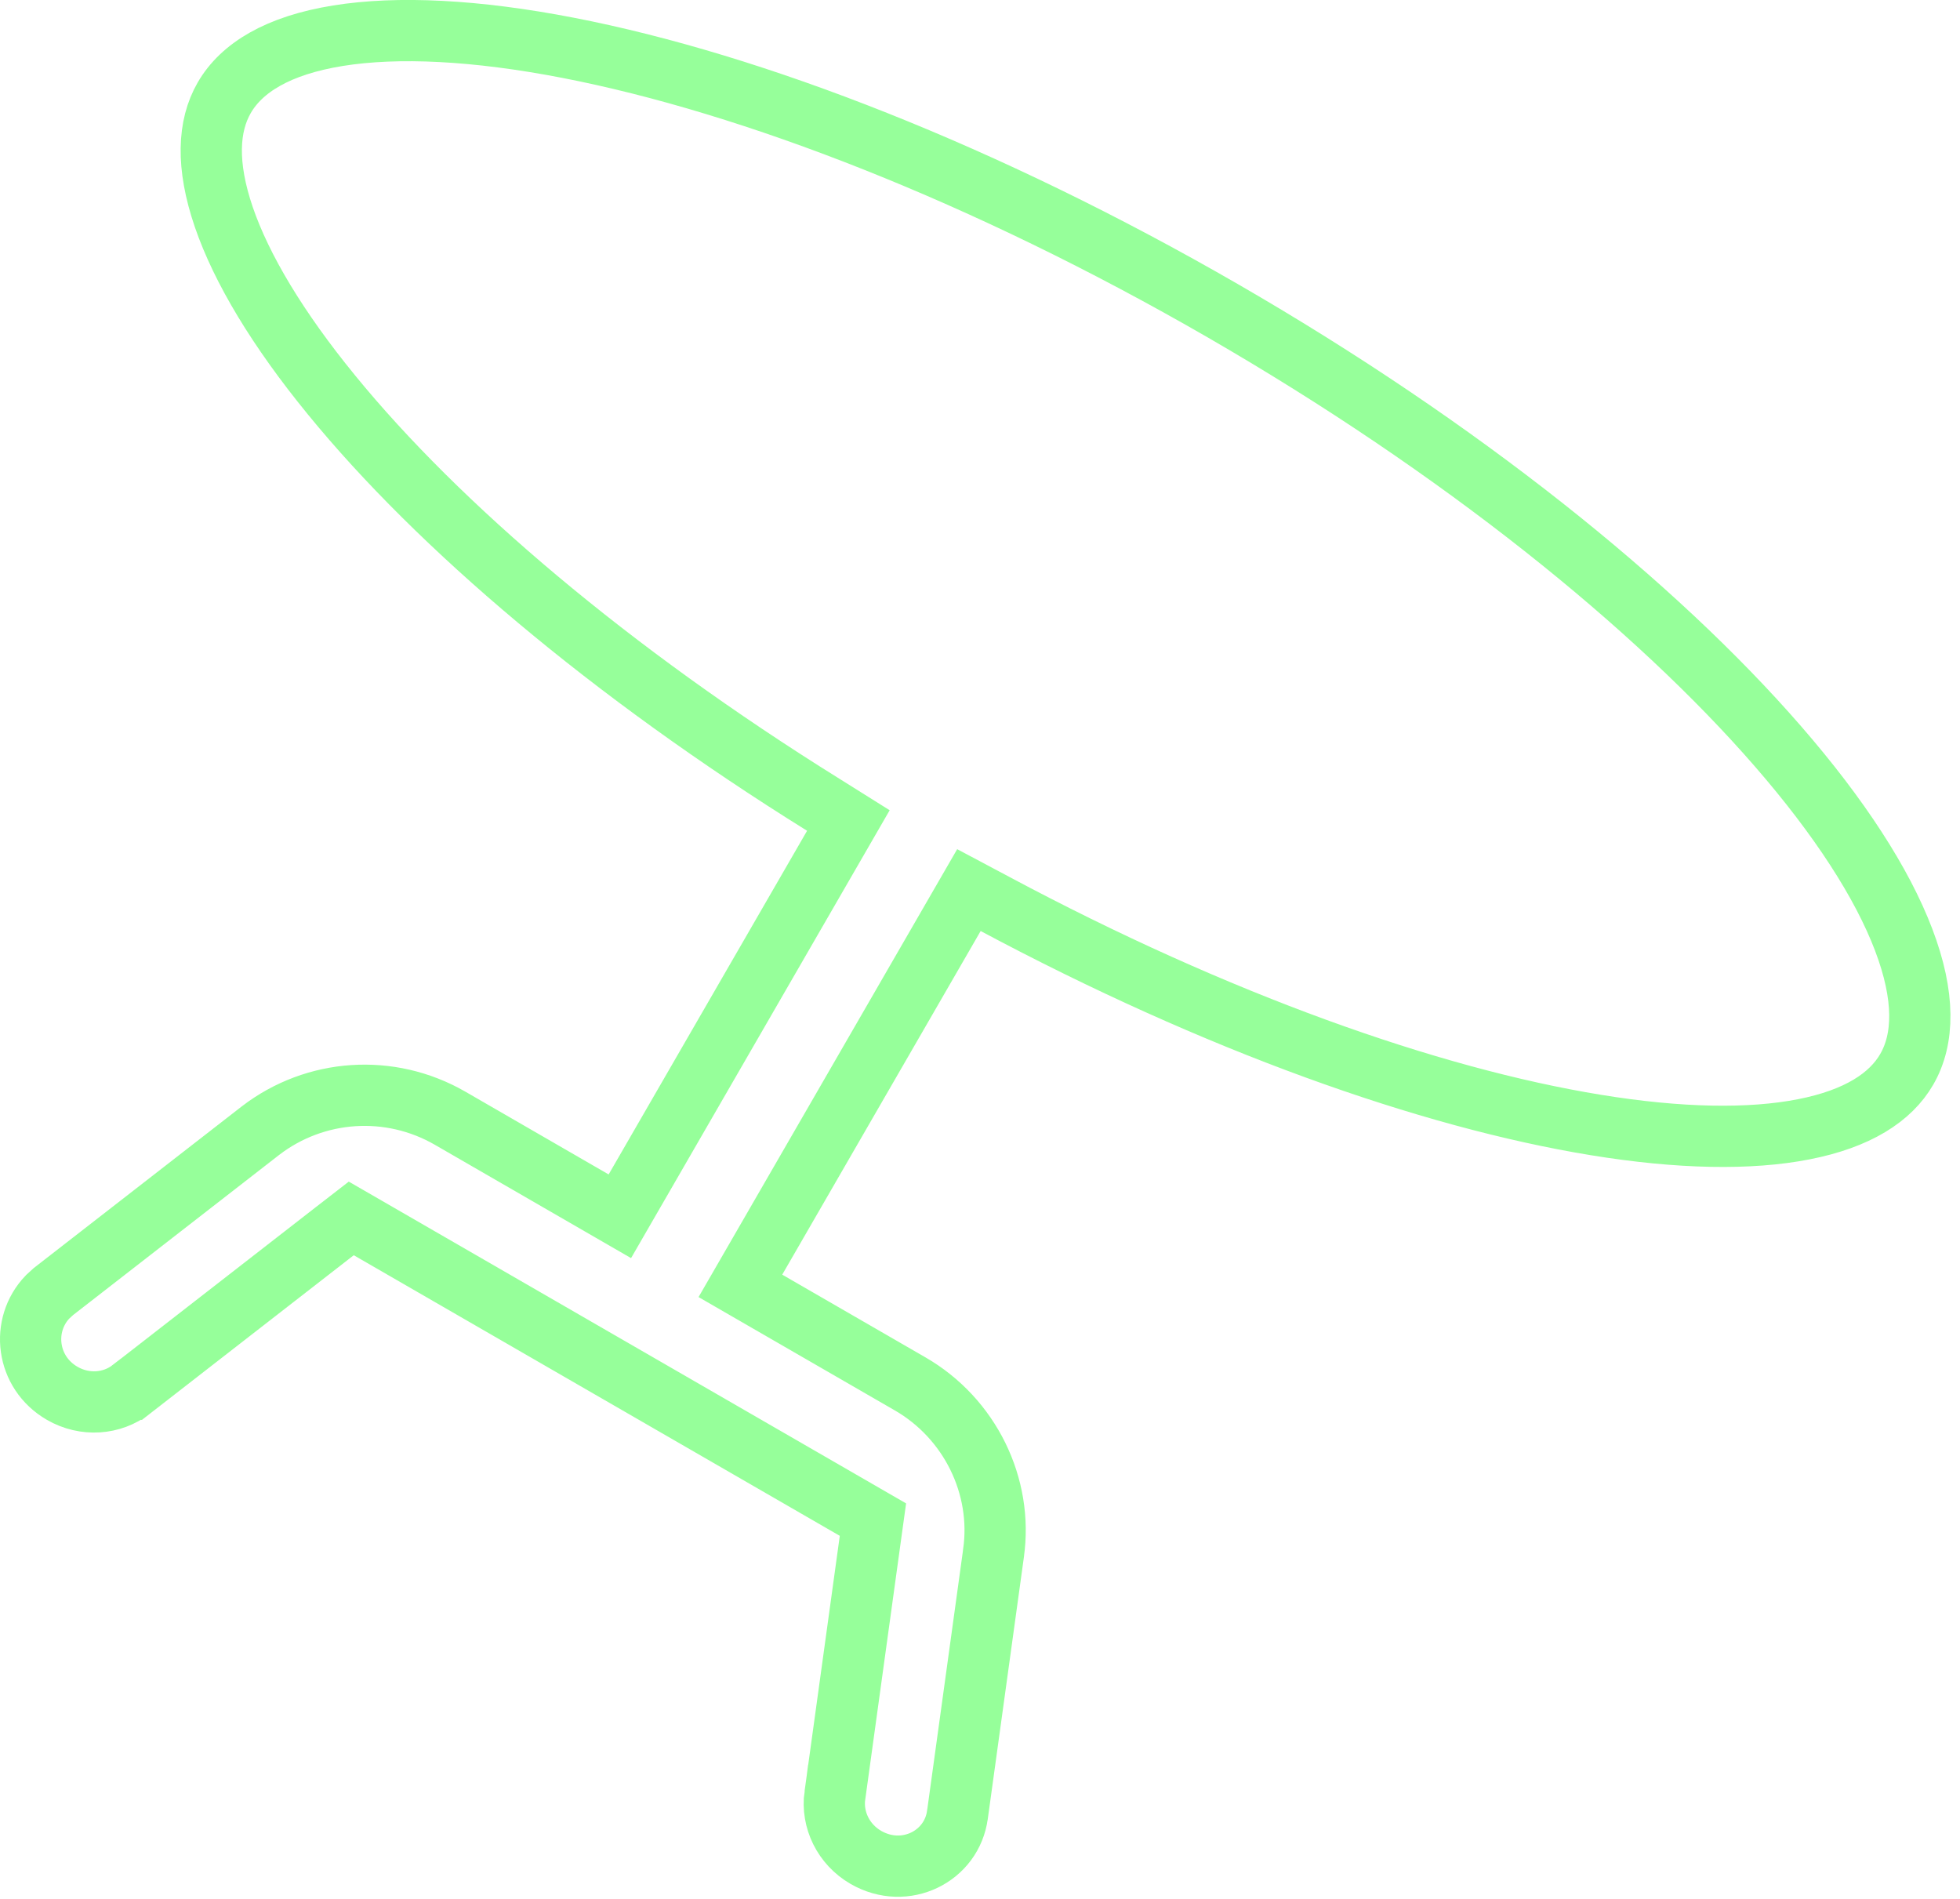
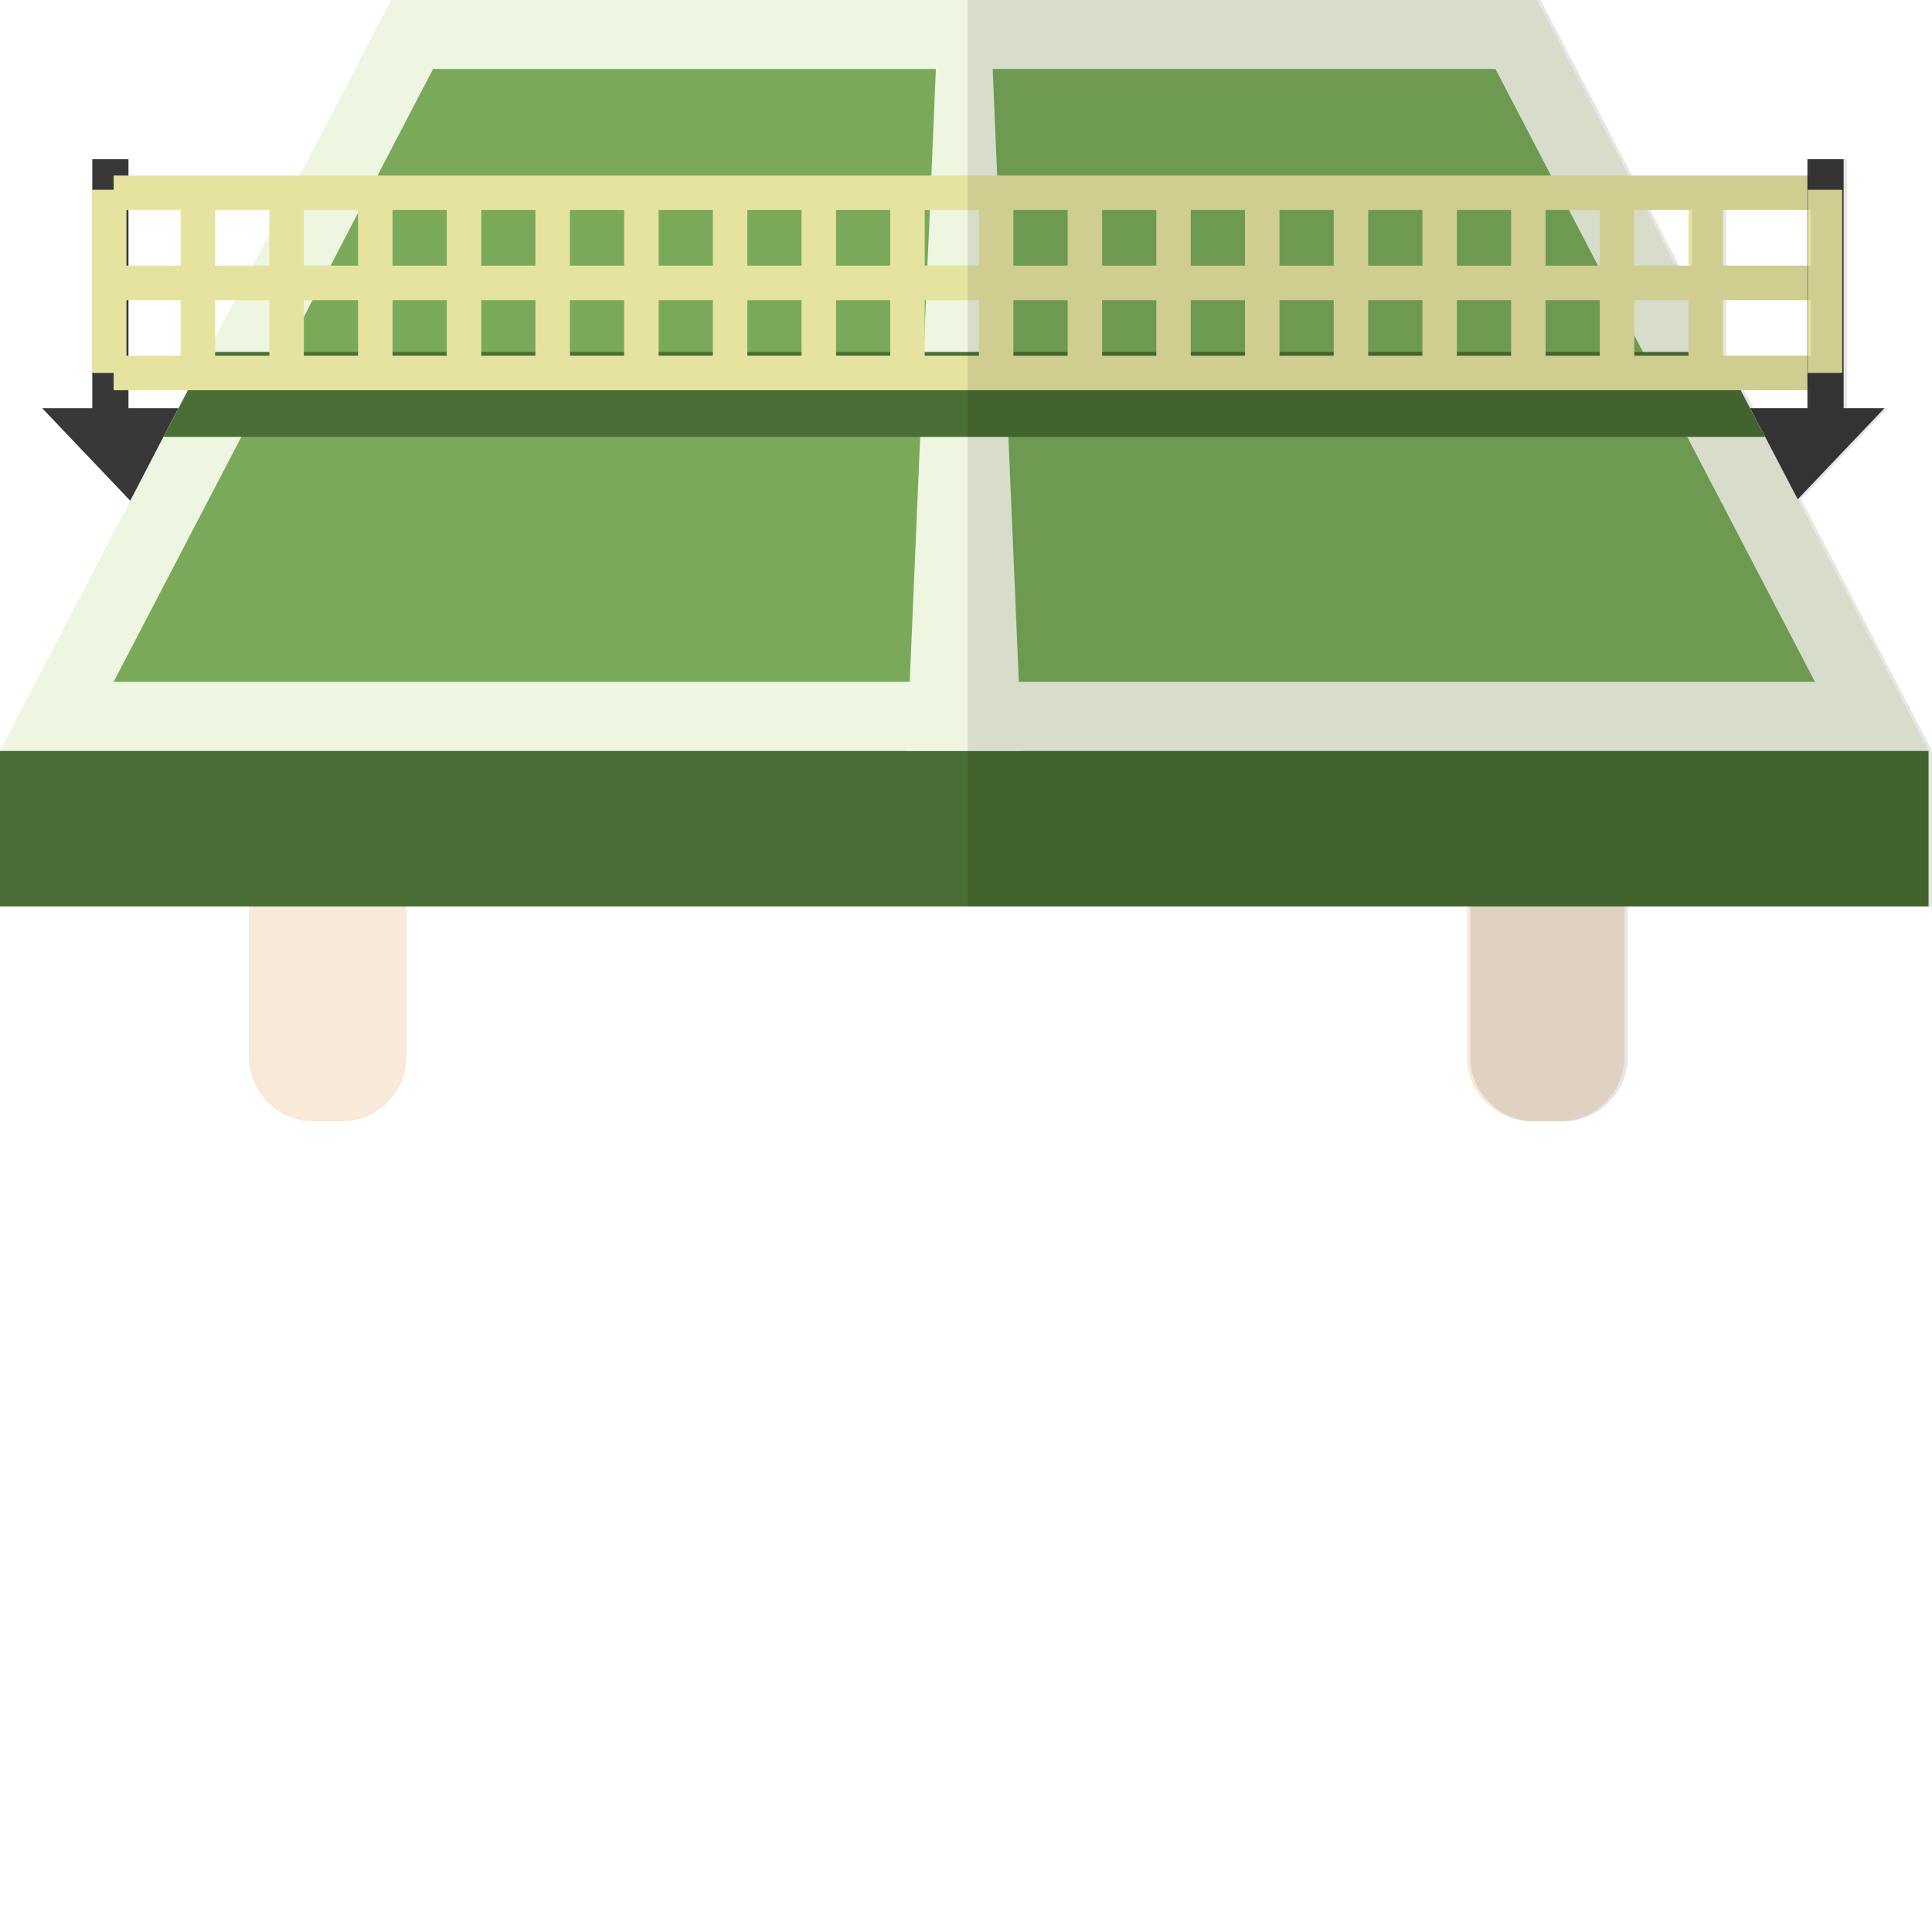
- <svg xmlns="http://www.w3.org/2000/svg" width="32" height="31" viewBox="0 0 32 31" fill="none">
-   <path d="M13.851 13.395L13.441 13.138C9.964 10.975 7.159 8.586 5.412 6.447C4.536 5.376 3.944 4.39 3.654 3.544C3.364 2.696 3.396 2.055 3.661 1.596C3.944 1.106 4.538 0.741 5.518 0.583C6.493 0.426 7.771 0.489 9.277 0.781C12.285 1.364 16.091 2.838 19.967 5.075C23.842 7.313 27.02 9.872 29.029 12.185C30.035 13.343 30.729 14.418 31.08 15.341C31.433 16.269 31.414 16.966 31.131 17.456C30.866 17.915 30.328 18.264 29.449 18.436C28.572 18.608 27.421 18.589 26.056 18.366C23.33 17.922 19.858 16.687 16.246 14.758L15.819 14.531L12.088 20.992L14.859 22.592C15.833 23.154 16.378 24.259 16.22 25.359L16.22 25.362L15.633 29.618L15.632 29.622C15.543 30.306 14.778 30.692 14.136 30.322C13.77 30.11 13.576 29.708 13.63 29.311L13.631 29.311L14.206 25.141L14.252 24.808L5.735 19.891L5.469 20.097L2.146 22.68L2.145 22.68C1.829 22.926 1.383 22.958 1.017 22.747C0.424 22.405 0.337 21.631 0.777 21.172L0.872 21.085L4.254 18.457C5.145 17.773 6.364 17.687 7.35 18.256L10.12 19.856L13.851 13.395Z" stroke="#96FF9A" />
+ <svg xmlns="http://www.w3.org/2000/svg" version="1.1" id="_x35_" viewBox="0 0 512 512" xml:space="preserve">
+   <g>
+     <g>
+       <path style="fill:#383838;" d="M51.989,108.174c-6.235,0-40.809,0-40.809,0l30.04,31.573L51.989,108.174z" />
+       <path style="fill:#383838;" d="M458.558,108.174c6.239,0,40.838,0,40.838,0l-30.061,31.573L458.558,108.174z" />
+       <g>
+         <g>
+           <path style="fill-rule:evenodd;clip-rule:evenodd;fill:#F8E9D8;" d="M90.635,297.164h-7.594c-9.387,0-17.067-7.68-17.067-17.067      v-51.099c0-9.387,7.68-17.067,17.067-17.067h7.594c9.387,0,17.067,7.68,17.067,17.067v51.099      C107.702,289.484,100.022,297.164,90.635,297.164z" />
+           <path style="fill-rule:evenodd;clip-rule:evenodd;fill:#F8E9D8;" d="M413.39,297.164h-7.594c-9.387,0-17.067-7.68-17.067-17.067      v-51.099c0-9.387,7.68-17.067,17.067-17.067h7.594c9.387,0,17.067,7.68,17.067,17.067v51.099      C430.457,289.484,422.777,297.164,413.39,297.164z" />
+         </g>
+         <rect y="198.955" style="fill-rule:evenodd;clip-rule:evenodd;fill:#496E33;" width="511.09" height="41.27" />
+         <polygon style="fill-rule:evenodd;clip-rule:evenodd;fill:#EEF5E0;" points="511.09,198.955 0,198.955 26.281,148.507      34.535,132.725 34.535,132.659 43.317,115.755 47.279,108.161 47.807,107.17 49.788,103.407 52.165,98.851 54.542,94.294      55.071,93.304 56.986,89.606 58.505,86.701 62.268,79.503 67.023,70.39 71.381,62.005 74.683,55.665 77.456,50.317      79.437,46.487 103.67,0 407.353,0 417.918,20.272 431.587,46.487 436.407,55.665 444.067,70.39 447.435,76.796 448.822,79.503      452.585,86.701 456.019,93.304 456.547,94.294 456.613,94.426 461.302,103.407 463.283,107.17 463.811,108.161 467.773,115.755      476.423,132.329    " />
+         <polygon style="fill-rule:evenodd;clip-rule:evenodd;fill:#7AAA59;" points="30.12,180.689 114.78,18.263 396.298,18.263      480.979,180.689    " />
+         <polygon style="fill-rule:evenodd;clip-rule:evenodd;fill:#EEF5E0;" points="270.798,198.955 240.291,198.955 241.084,180.664      243.857,115.755 244.385,103.407 244.584,98.851 244.782,94.294 244.848,93.304 245.046,87.889 245.376,79.503 245.772,70.39      246.433,55.665 246.829,46.487 248.017,18.291 248.81,0 262.28,0 263.073,18.291 264.261,46.487 264.459,50.317 264.657,55.665      265.318,70.39 265.714,79.503 266.242,93.304 266.308,94.294 266.506,98.851 266.704,103.407 267.233,115.755 270.006,180.664         " />
+       </g>
+       <polygon style="fill-rule:evenodd;clip-rule:evenodd;fill:#496E33;" points="467.772,115.785 43.329,115.785 47.837,107.166     55.085,93.278 456.016,93.278 463.264,107.166   " />
+       <g>
+         <rect x="47.88" y="50.292" style="fill:#E6E3A0;" width="9.137" height="48.549" />
+       </g>
+       <g>
+         <rect x="71.385" y="50.292" style="fill:#E6E3A0;" width="9.137" height="48.549" />
+       </g>
+       <g>
+         <rect x="94.891" y="50.292" style="fill:#E6E3A0;" width="9.137" height="48.549" />
+       </g>
+       <g>
+         <rect x="118.397" y="50.292" style="fill:#E6E3A0;" width="9.137" height="48.549" />
+       </g>
+       <g>
+         <rect x="141.9" y="50.292" style="fill:#E6E3A0;" width="9.137" height="48.549" />
+       </g>
+       <g>
+         <rect x="165.405" y="50.292" style="fill:#E6E3A0;" width="9.137" height="48.549" />
+       </g>
+       <g>
+         <g>
+           <rect x="188.911" y="50.292" style="fill:#E6E3A0;" width="9.137" height="48.549" />
+         </g>
+       </g>
+       <g>
+         <g>
+           <rect x="212.417" y="50.292" style="fill:#E6E3A0;" width="9.137" height="48.549" />
+         </g>
+       </g>
+       <g>
+         <g>
+           <rect x="235.919" y="50.292" style="fill:#E6E3A0;" width="9.137" height="48.549" />
+         </g>
+       </g>
+       <g>
+         <g>
+           <rect x="259.425" y="50.292" style="fill:#E6E3A0;" width="9.137" height="48.549" />
+         </g>
+       </g>
+       <g>
+         <rect x="282.931" y="50.292" style="fill:#E6E3A0;" width="9.137" height="48.549" />
+       </g>
+       <g>
+         <rect x="306.436" y="50.292" style="fill:#E6E3A0;" width="9.137" height="48.549" />
+       </g>
+       <g>
+         <rect x="329.939" y="50.292" style="fill:#E6E3A0;" width="9.137" height="48.549" />
+       </g>
+       <g>
+         <rect x="353.445" y="50.292" style="fill:#E6E3A0;" width="9.137" height="48.549" />
+       </g>
+       <g>
+         <rect x="376.951" y="50.292" style="fill:#E6E3A0;" width="9.137" height="48.549" />
+       </g>
+       <g>
+         <rect x="400.456" y="50.292" style="fill:#E6E3A0;" width="9.137" height="48.549" />
+       </g>
+       <g>
+         <rect x="423.959" y="50.292" style="fill:#E6E3A0;" width="9.137" height="48.549" />
+       </g>
+       <g>
+         <rect x="447.465" y="50.292" style="fill:#E6E3A0;" width="9.137" height="48.549" />
+       </g>
+       <rect x="24.455" y="42.198" style="fill:#383838;" width="9.591" height="76.253" />
+       <g>
+         <rect x="24.377" y="50.292" style="fill:#E6E3A0;" width="9.137" height="48.549" />
+       </g>
+       <g>
+         <g>
+           <rect x="30.12" y="46.518" style="fill:#E6E3A0;" width="450.746" height="9.137" />
+         </g>
+       </g>
+       <g>
+         <g>
+           <rect x="30.12" y="70.396" style="fill:#E6E3A0;" width="450.746" height="9.137" />
+         </g>
+       </g>
+       <g>
+         <g>
+           <rect x="30.12" y="94.273" style="fill:#E6E3A0;" width="450.746" height="9.137" />
+         </g>
+       </g>
+       <rect x="478.979" y="42.198" style="fill:#383838;" width="9.597" height="76.253" />
+       <g>
+         <rect x="479.07" y="50.292" style="fill:#E6E3A0;" width="9.137" height="48.549" />
+       </g>
+     </g>
+     <path style="opacity:0.1;" d="M477.333,132.329l-0.009-0.017l22.982-24.138c0,0-4.645,0-10.819,0V42.198h-9.597v4.32h-47.377   l-0.016-0.032l-13.668-26.215L408.263,0H263.191h-6.736v240.226h133.185v39.872c0,9.387,7.68,17.067,17.067,17.067h7.595   c9.386,0,17.066-7.68,17.066-17.067v-39.872H512v-41.27L477.333,132.329z M457.512,55.655h22.378v14.74h-22.378V55.655z    M448.375,70.396h-3.394l-0.003-0.005l-7.661-14.725l-0.005-0.01h11.062V70.396z M457.512,79.533h22.378v14.74h-22.378V79.533z    M464.721,108.161l-0.529-0.991l-1.898-3.606l-0.081-0.154h17.676v4.764c-5.546,0-11.088,0-15.162,0L464.721,108.161z" />
+   </g>
</svg>
